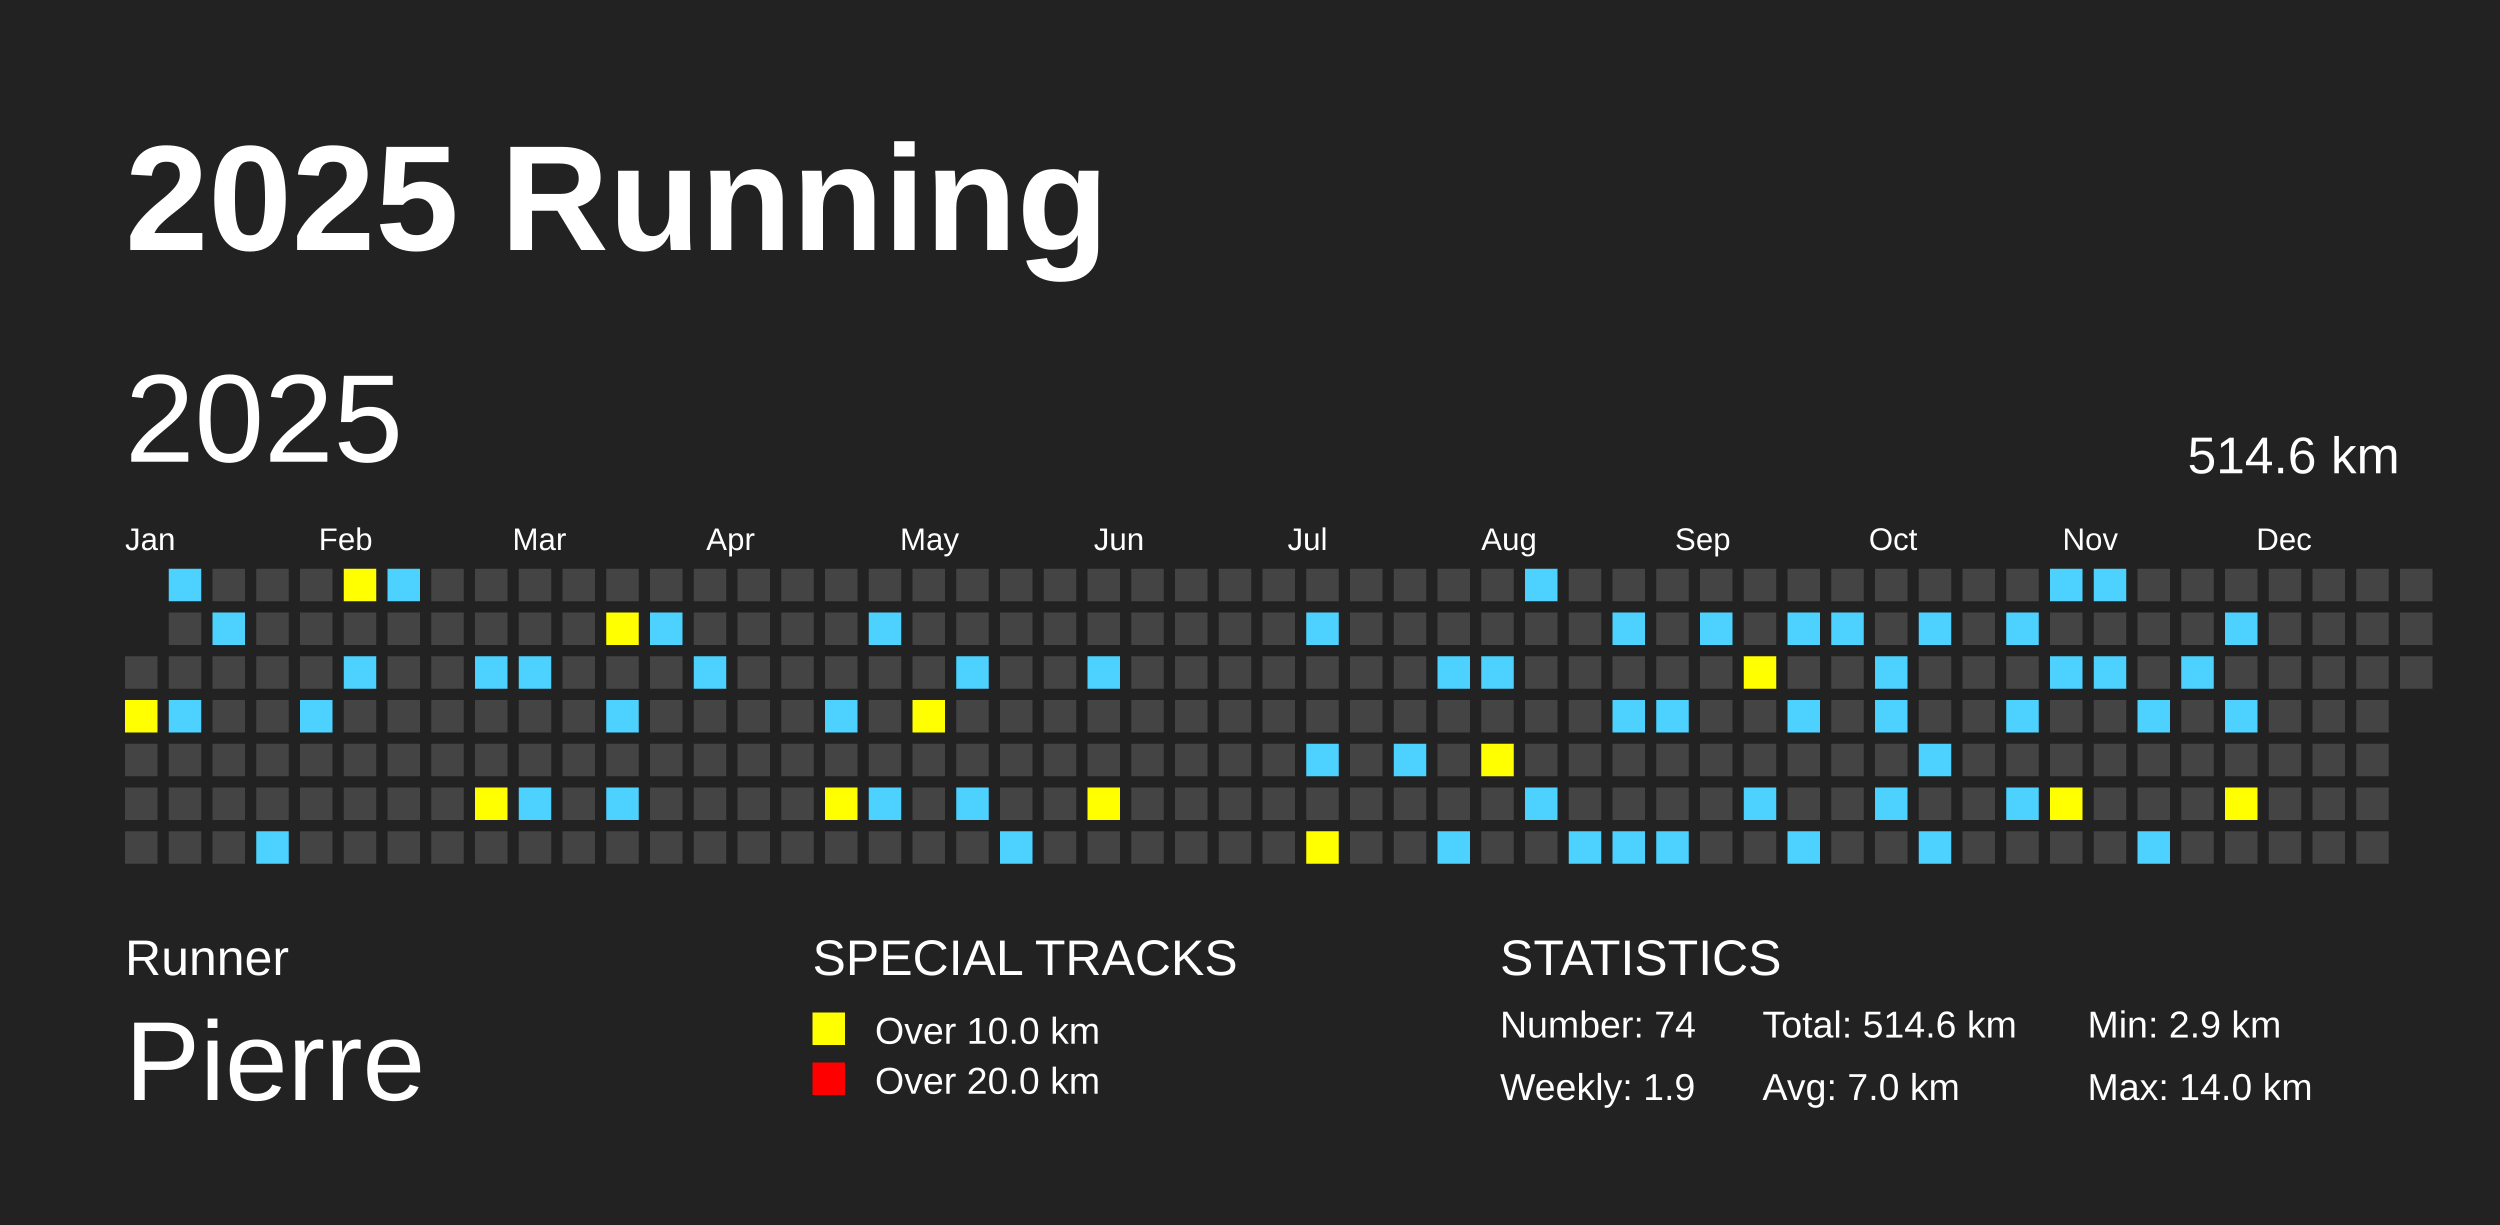
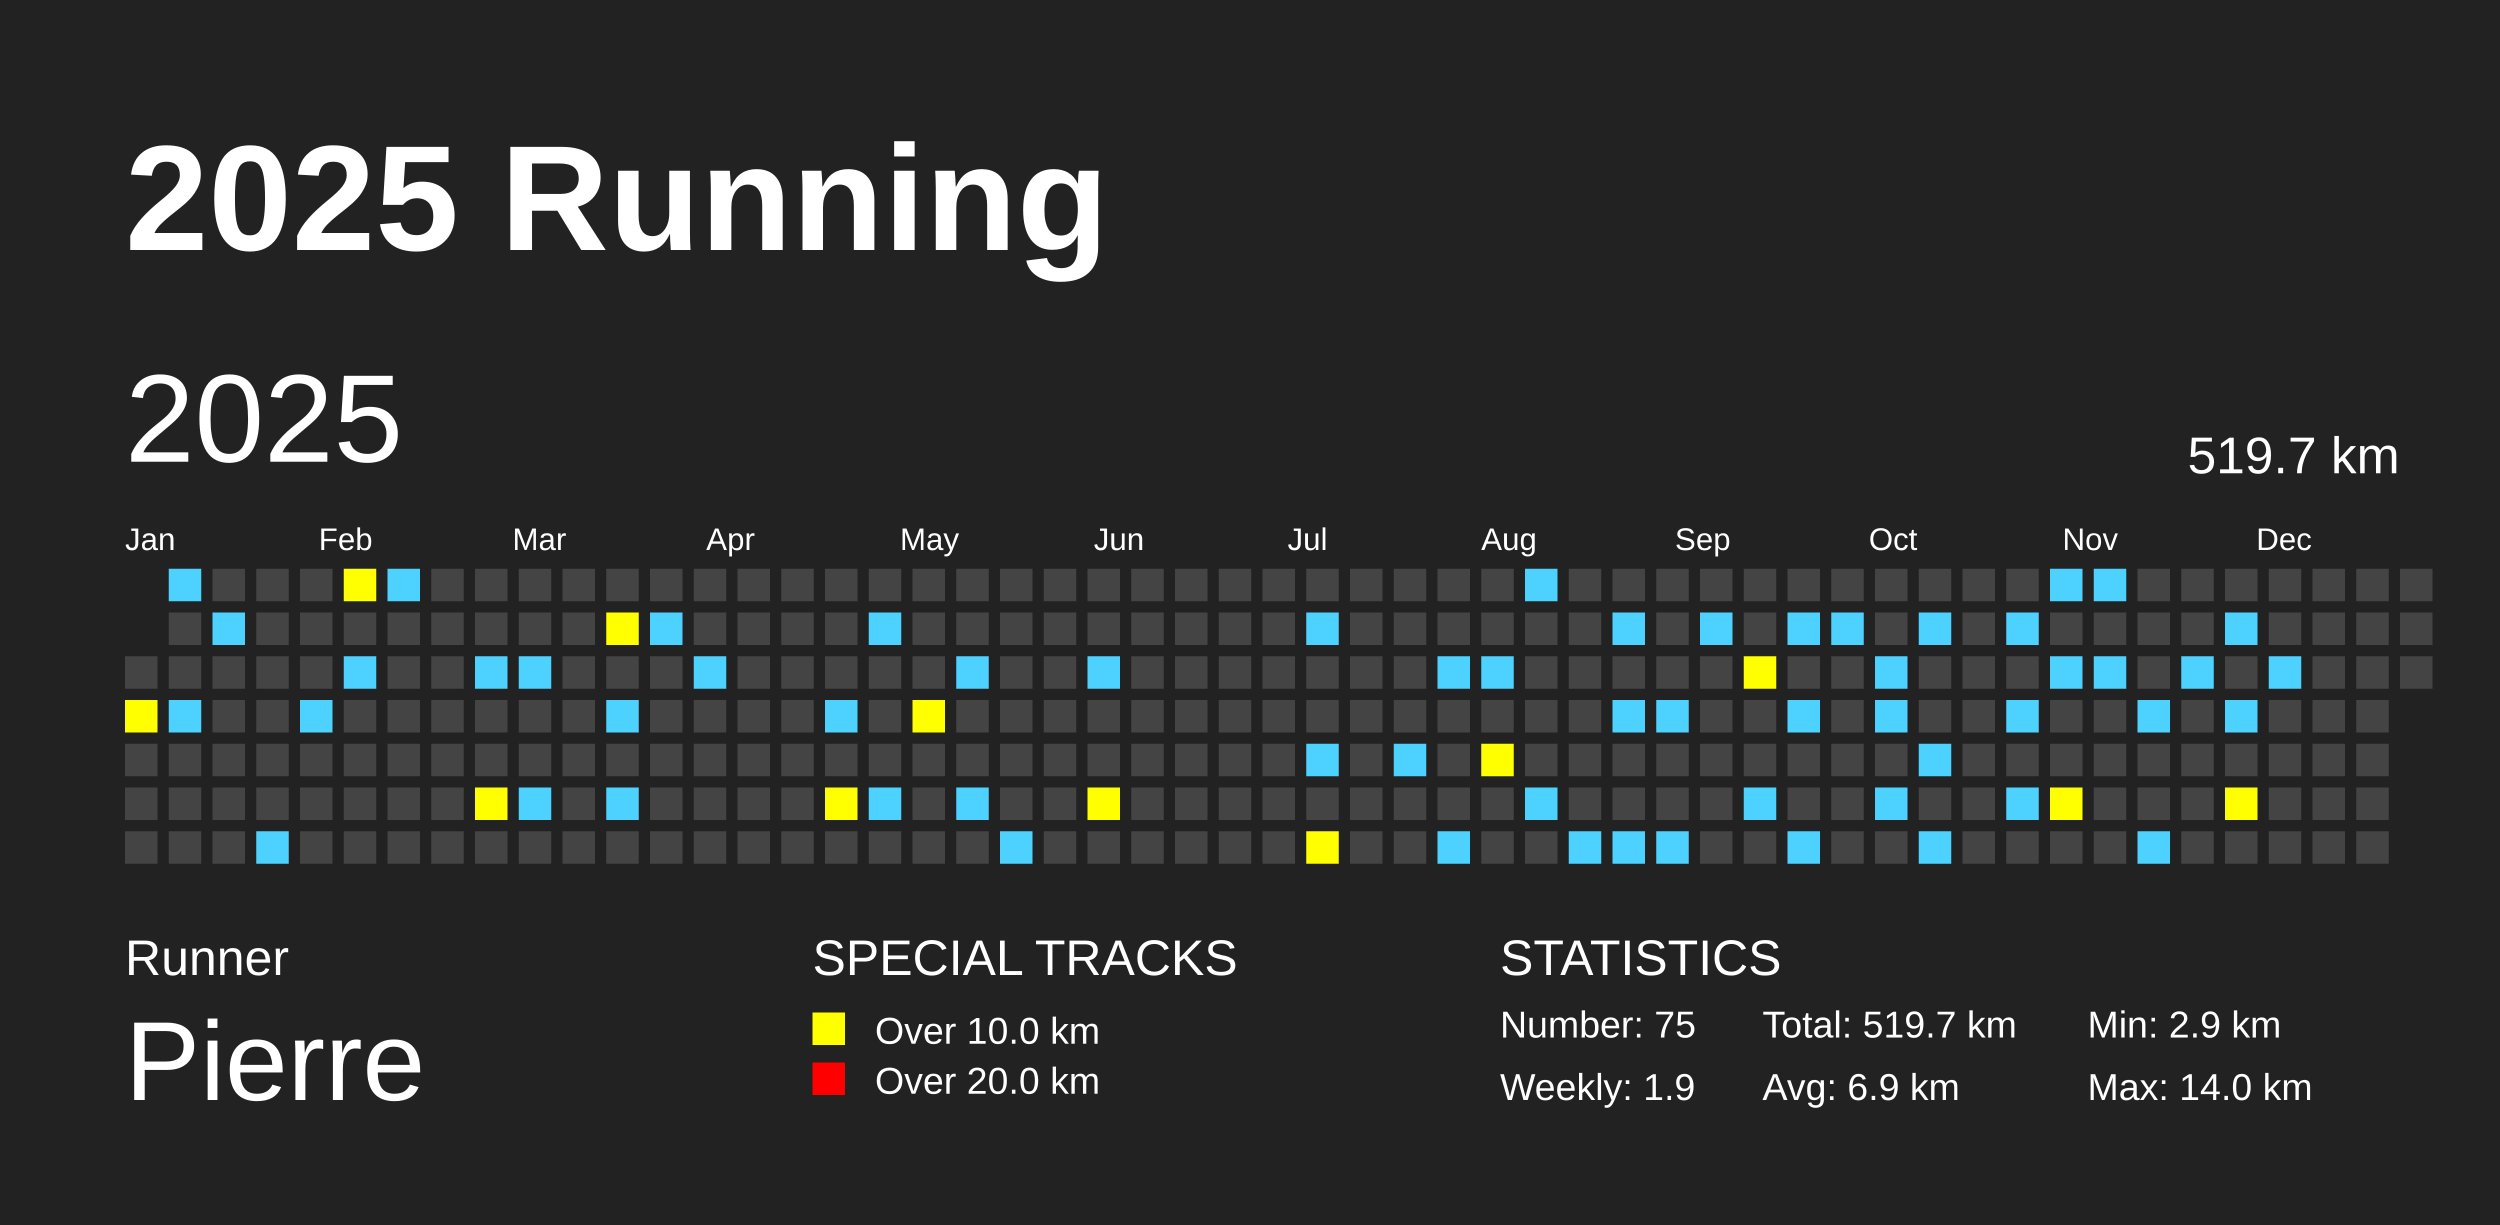
<svg xmlns="http://www.w3.org/2000/svg" baseProfile="full" height="98mm" version="1.1" viewBox="0,0,200,98" width="200mm">
  <defs />
  <rect fill="#222222" height="98" width="200" x="0" y="0" />
  <text fill="#FFFFFF" style="font-size:12px; font-family:Arial; font-weight:bold;" x="10" y="20">2025 Running</text>
  <text fill="#FFFFFF" style="font-size:4px; font-family:Arial" x="10" y="78">Runner</text>
  <text fill="#FFFFFF" style="font-size:9px; font-family:Arial" x="10" y="88">Pierre</text>
  <text fill="#FFFFFF" style="font-size:4px; font-family:Arial" x="65" y="78">SPECIAL TRACKS</text>
  <rect fill="yellow" height="2.6" width="2.6" x="65" y="81" />
  <text fill="#FFFFFF" style="font-size:3px; font-family:Arial" x="70" y="83.5">Over 10.0 km</text>
  <rect fill="red" height="2.6" width="2.6" x="65" y="85" />
  <text fill="#FFFFFF" style="font-size:3px; font-family:Arial" x="70" y="87.5">Over 20.0 km</text>
  <text fill="#FFFFFF" style="font-size:4px; font-family:Arial" x="120" y="78">STATISTICS</text>
-   <text fill="#FFFFFF" style="font-size:3px; font-family:Arial" x="120" y="83">Number: 74</text>
+   <text fill="#FFFFFF" style="font-size:3px; font-family:Arial" x="120" y="83">Number: 75</text>
  <text fill="#FFFFFF" style="font-size:3px; font-family:Arial" x="120" y="88">Weekly: 1.9</text>
-   <text fill="#FFFFFF" style="font-size:3px; font-family:Arial" x="141" y="83">Total: 514.6 km</text>
-   <text fill="#FFFFFF" style="font-size:3px; font-family:Arial" x="141" y="88">Avg: 7.0 km</text>
+   <text fill="#FFFFFF" style="font-size:3px; font-family:Arial" x="141" y="83">Total: 519.7 km</text>
+   <text fill="#FFFFFF" style="font-size:3px; font-family:Arial" x="141" y="88">Avg: 6.9 km</text>
  <text fill="#FFFFFF" style="font-size:3px; font-family:Arial" x="167" y="83">Min: 2.9 km</text>
  <text fill="#FFFFFF" style="font-size:3px; font-family:Arial" x="167" y="88">Max: 14.0 km</text>
  <text dominant-baseline="hanging" fill="#FFFFFF" style="font-size:10.0px; font-family:Arial;" x="10" y="30">2025</text>
-   <text dominant-baseline="hanging" fill="#FFFFFF" style="font-size:4.125px; font-family:Arial;" x="175" y="35">514.6 km</text>
+   <text dominant-baseline="hanging" fill="#FFFFFF" style="font-size:4.125px; font-family:Arial;" x="175" y="35">519.7 km</text>
  <text fill="#FFFFFF" style="font-size:2.5px; font-family:Arial" x="10.0" y="44">Jan</text>
  <text fill="#FFFFFF" style="font-size:2.5px; font-family:Arial" x="25.5" y="44">Feb</text>
  <text fill="#FFFFFF" style="font-size:2.5px; font-family:Arial" x="41.0" y="44">Mar</text>
  <text fill="#FFFFFF" style="font-size:2.5px; font-family:Arial" x="56.5" y="44">Apr</text>
  <text fill="#FFFFFF" style="font-size:2.5px; font-family:Arial" x="72.0" y="44">May</text>
  <text fill="#FFFFFF" style="font-size:2.5px; font-family:Arial" x="87.5" y="44">Jun</text>
  <text fill="#FFFFFF" style="font-size:2.5px; font-family:Arial" x="103.0" y="44">Jul</text>
  <text fill="#FFFFFF" style="font-size:2.5px; font-family:Arial" x="118.5" y="44">Aug</text>
  <text fill="#FFFFFF" style="font-size:2.5px; font-family:Arial" x="134.0" y="44">Sep</text>
  <text fill="#FFFFFF" style="font-size:2.5px; font-family:Arial" x="149.5" y="44">Oct</text>
  <text fill="#FFFFFF" style="font-size:2.5px; font-family:Arial" x="165.0" y="44">Nov</text>
  <text fill="#FFFFFF" style="font-size:2.5px; font-family:Arial" x="180.5" y="44">Dec</text>
  <rect fill="#444444" height="2.6" width="2.6" x="10.0" y="52.5" />
  <rect fill="yellow" height="2.6" width="2.6" x="10.0" y="56.0" />
  <rect fill="#444444" height="2.6" width="2.6" x="10.0" y="59.5" />
  <rect fill="#444444" height="2.6" width="2.6" x="10.0" y="63.0" />
  <rect fill="#444444" height="2.6" width="2.6" x="10.0" y="66.5" />
  <rect fill="#4DD2FF" height="2.6" width="2.6" x="13.5" y="45.5" />
  <rect fill="#444444" height="2.6" width="2.6" x="13.5" y="49.0" />
  <rect fill="#444444" height="2.6" width="2.6" x="13.5" y="52.5" />
  <rect fill="#4DD2FF" height="2.6" width="2.6" x="13.5" y="56.0" />
  <rect fill="#444444" height="2.6" width="2.6" x="13.5" y="59.5" />
  <rect fill="#444444" height="2.6" width="2.6" x="13.5" y="63.0" />
  <rect fill="#444444" height="2.6" width="2.6" x="13.5" y="66.5" />
  <rect fill="#444444" height="2.6" width="2.6" x="17.0" y="45.5" />
  <rect fill="#4DD2FF" height="2.6" width="2.6" x="17.0" y="49.0" />
  <rect fill="#444444" height="2.6" width="2.6" x="17.0" y="52.5" />
  <rect fill="#444444" height="2.6" width="2.6" x="17.0" y="56.0" />
  <rect fill="#444444" height="2.6" width="2.6" x="17.0" y="59.5" />
  <rect fill="#444444" height="2.6" width="2.6" x="17.0" y="63.0" />
  <rect fill="#444444" height="2.6" width="2.6" x="17.0" y="66.5" />
  <rect fill="#444444" height="2.6" width="2.6" x="20.5" y="45.5" />
  <rect fill="#444444" height="2.6" width="2.6" x="20.5" y="49.0" />
  <rect fill="#444444" height="2.6" width="2.6" x="20.5" y="52.5" />
  <rect fill="#444444" height="2.6" width="2.6" x="20.5" y="56.0" />
  <rect fill="#444444" height="2.6" width="2.6" x="20.5" y="59.5" />
  <rect fill="#444444" height="2.6" width="2.6" x="20.5" y="63.0" />
  <rect fill="#4DD2FF" height="2.6" width="2.6" x="20.5" y="66.5" />
  <rect fill="#444444" height="2.6" width="2.6" x="24.0" y="45.5" />
  <rect fill="#444444" height="2.6" width="2.6" x="24.0" y="49.0" />
  <rect fill="#444444" height="2.6" width="2.6" x="24.0" y="52.5" />
  <rect fill="#4DD2FF" height="2.6" width="2.6" x="24.0" y="56.0" />
  <rect fill="#444444" height="2.6" width="2.6" x="24.0" y="59.5" />
  <rect fill="#444444" height="2.6" width="2.6" x="24.0" y="63.0" />
  <rect fill="#444444" height="2.6" width="2.6" x="24.0" y="66.5" />
  <rect fill="yellow" height="2.6" width="2.6" x="27.5" y="45.5" />
  <rect fill="#444444" height="2.6" width="2.6" x="27.5" y="49.0" />
  <rect fill="#4DD2FF" height="2.6" width="2.6" x="27.5" y="52.5" />
  <rect fill="#444444" height="2.6" width="2.6" x="27.5" y="56.0" />
  <rect fill="#444444" height="2.6" width="2.6" x="27.5" y="59.5" />
  <rect fill="#444444" height="2.6" width="2.6" x="27.5" y="63.0" />
  <rect fill="#444444" height="2.6" width="2.6" x="27.5" y="66.5" />
  <rect fill="#4DD2FF" height="2.6" width="2.6" x="31.0" y="45.5" />
  <rect fill="#444444" height="2.6" width="2.6" x="31.0" y="49.0" />
  <rect fill="#444444" height="2.6" width="2.6" x="31.0" y="52.5" />
  <rect fill="#444444" height="2.6" width="2.6" x="31.0" y="56.0" />
  <rect fill="#444444" height="2.6" width="2.6" x="31.0" y="59.5" />
  <rect fill="#444444" height="2.6" width="2.6" x="31.0" y="63.0" />
  <rect fill="#444444" height="2.6" width="2.6" x="31.0" y="66.5" />
  <rect fill="#444444" height="2.6" width="2.6" x="34.5" y="45.5" />
  <rect fill="#444444" height="2.6" width="2.6" x="34.5" y="49.0" />
  <rect fill="#444444" height="2.6" width="2.6" x="34.5" y="52.5" />
  <rect fill="#444444" height="2.6" width="2.6" x="34.5" y="56.0" />
  <rect fill="#444444" height="2.6" width="2.6" x="34.5" y="59.5" />
  <rect fill="#444444" height="2.6" width="2.6" x="34.5" y="63.0" />
  <rect fill="#444444" height="2.6" width="2.6" x="34.5" y="66.5" />
  <rect fill="#444444" height="2.6" width="2.6" x="38.0" y="45.5" />
  <rect fill="#444444" height="2.6" width="2.6" x="38.0" y="49.0" />
  <rect fill="#4DD2FF" height="2.6" width="2.6" x="38.0" y="52.5" />
  <rect fill="#444444" height="2.6" width="2.6" x="38.0" y="56.0" />
  <rect fill="#444444" height="2.6" width="2.6" x="38.0" y="59.5" />
  <rect fill="yellow" height="2.6" width="2.6" x="38.0" y="63.0" />
  <rect fill="#444444" height="2.6" width="2.6" x="38.0" y="66.5" />
  <rect fill="#444444" height="2.6" width="2.6" x="41.5" y="45.5" />
  <rect fill="#444444" height="2.6" width="2.6" x="41.5" y="49.0" />
  <rect fill="#4DD2FF" height="2.6" width="2.6" x="41.5" y="52.5" />
  <rect fill="#444444" height="2.6" width="2.6" x="41.5" y="56.0" />
  <rect fill="#444444" height="2.6" width="2.6" x="41.5" y="59.5" />
  <rect fill="#4DD2FF" height="2.6" width="2.6" x="41.5" y="63.0" />
  <rect fill="#444444" height="2.6" width="2.6" x="41.5" y="66.5" />
  <rect fill="#444444" height="2.6" width="2.6" x="45.0" y="45.5" />
  <rect fill="#444444" height="2.6" width="2.6" x="45.0" y="49.0" />
  <rect fill="#444444" height="2.6" width="2.6" x="45.0" y="52.5" />
  <rect fill="#444444" height="2.6" width="2.6" x="45.0" y="56.0" />
  <rect fill="#444444" height="2.6" width="2.6" x="45.0" y="59.5" />
  <rect fill="#444444" height="2.6" width="2.6" x="45.0" y="63.0" />
  <rect fill="#444444" height="2.6" width="2.6" x="45.0" y="66.5" />
  <rect fill="#444444" height="2.6" width="2.6" x="48.5" y="45.5" />
  <rect fill="yellow" height="2.6" width="2.6" x="48.5" y="49.0" />
  <rect fill="#444444" height="2.6" width="2.6" x="48.5" y="52.5" />
  <rect fill="#4DD2FF" height="2.6" width="2.6" x="48.5" y="56.0" />
  <rect fill="#444444" height="2.6" width="2.6" x="48.5" y="59.5" />
  <rect fill="#4DD2FF" height="2.6" width="2.6" x="48.5" y="63.0" />
  <rect fill="#444444" height="2.6" width="2.6" x="48.5" y="66.5" />
  <rect fill="#444444" height="2.6" width="2.6" x="52.0" y="45.5" />
  <rect fill="#4DD2FF" height="2.6" width="2.6" x="52.0" y="49.0" />
  <rect fill="#444444" height="2.6" width="2.6" x="52.0" y="52.5" />
  <rect fill="#444444" height="2.6" width="2.6" x="52.0" y="56.0" />
  <rect fill="#444444" height="2.6" width="2.6" x="52.0" y="59.5" />
  <rect fill="#444444" height="2.6" width="2.6" x="52.0" y="63.0" />
  <rect fill="#444444" height="2.6" width="2.6" x="52.0" y="66.5" />
  <rect fill="#444444" height="2.6" width="2.6" x="55.5" y="45.5" />
  <rect fill="#444444" height="2.6" width="2.6" x="55.5" y="49.0" />
  <rect fill="#4DD2FF" height="2.6" width="2.6" x="55.5" y="52.5" />
  <rect fill="#444444" height="2.6" width="2.6" x="55.5" y="56.0" />
  <rect fill="#444444" height="2.6" width="2.6" x="55.5" y="59.5" />
  <rect fill="#444444" height="2.6" width="2.6" x="55.5" y="63.0" />
  <rect fill="#444444" height="2.6" width="2.6" x="55.5" y="66.5" />
  <rect fill="#444444" height="2.6" width="2.6" x="59.0" y="45.5" />
  <rect fill="#444444" height="2.6" width="2.6" x="59.0" y="49.0" />
  <rect fill="#444444" height="2.6" width="2.6" x="59.0" y="52.5" />
  <rect fill="#444444" height="2.6" width="2.6" x="59.0" y="56.0" />
  <rect fill="#444444" height="2.6" width="2.6" x="59.0" y="59.5" />
  <rect fill="#444444" height="2.6" width="2.6" x="59.0" y="63.0" />
  <rect fill="#444444" height="2.6" width="2.6" x="59.0" y="66.5" />
  <rect fill="#444444" height="2.6" width="2.6" x="62.5" y="45.5" />
  <rect fill="#444444" height="2.6" width="2.6" x="62.5" y="49.0" />
  <rect fill="#444444" height="2.6" width="2.6" x="62.5" y="52.5" />
  <rect fill="#444444" height="2.6" width="2.6" x="62.5" y="56.0" />
  <rect fill="#444444" height="2.6" width="2.6" x="62.5" y="59.5" />
  <rect fill="#444444" height="2.6" width="2.6" x="62.5" y="63.0" />
  <rect fill="#444444" height="2.6" width="2.6" x="62.5" y="66.5" />
  <rect fill="#444444" height="2.6" width="2.6" x="66.0" y="45.5" />
  <rect fill="#444444" height="2.6" width="2.6" x="66.0" y="49.0" />
  <rect fill="#444444" height="2.6" width="2.6" x="66.0" y="52.5" />
  <rect fill="#4DD2FF" height="2.6" width="2.6" x="66.0" y="56.0" />
  <rect fill="#444444" height="2.6" width="2.6" x="66.0" y="59.5" />
  <rect fill="yellow" height="2.6" width="2.6" x="66.0" y="63.0" />
  <rect fill="#444444" height="2.6" width="2.6" x="66.0" y="66.5" />
  <rect fill="#444444" height="2.6" width="2.6" x="69.5" y="45.5" />
  <rect fill="#4DD2FF" height="2.6" width="2.6" x="69.5" y="49.0" />
  <rect fill="#444444" height="2.6" width="2.6" x="69.5" y="52.5" />
  <rect fill="#444444" height="2.6" width="2.6" x="69.5" y="56.0" />
  <rect fill="#444444" height="2.6" width="2.6" x="69.5" y="59.5" />
  <rect fill="#4DD2FF" height="2.6" width="2.6" x="69.5" y="63.0" />
  <rect fill="#444444" height="2.6" width="2.6" x="69.5" y="66.5" />
  <rect fill="#444444" height="2.6" width="2.6" x="73.0" y="45.5" />
  <rect fill="#444444" height="2.6" width="2.6" x="73.0" y="49.0" />
  <rect fill="#444444" height="2.6" width="2.6" x="73.0" y="52.5" />
  <rect fill="yellow" height="2.6" width="2.6" x="73.0" y="56.0" />
  <rect fill="#444444" height="2.6" width="2.6" x="73.0" y="59.5" />
  <rect fill="#444444" height="2.6" width="2.6" x="73.0" y="63.0" />
  <rect fill="#444444" height="2.6" width="2.6" x="73.0" y="66.5" />
  <rect fill="#444444" height="2.6" width="2.6" x="76.5" y="45.5" />
  <rect fill="#444444" height="2.6" width="2.6" x="76.5" y="49.0" />
  <rect fill="#4DD2FF" height="2.6" width="2.6" x="76.5" y="52.5" />
  <rect fill="#444444" height="2.6" width="2.6" x="76.5" y="56.0" />
  <rect fill="#444444" height="2.6" width="2.6" x="76.5" y="59.5" />
  <rect fill="#4DD2FF" height="2.6" width="2.6" x="76.5" y="63.0" />
  <rect fill="#444444" height="2.6" width="2.6" x="76.5" y="66.5" />
  <rect fill="#444444" height="2.6" width="2.6" x="80.0" y="45.5" />
  <rect fill="#444444" height="2.6" width="2.6" x="80.0" y="49.0" />
  <rect fill="#444444" height="2.6" width="2.6" x="80.0" y="52.5" />
  <rect fill="#444444" height="2.6" width="2.6" x="80.0" y="56.0" />
  <rect fill="#444444" height="2.6" width="2.6" x="80.0" y="59.5" />
  <rect fill="#444444" height="2.6" width="2.6" x="80.0" y="63.0" />
  <rect fill="#4DD2FF" height="2.6" width="2.6" x="80.0" y="66.5" />
  <rect fill="#444444" height="2.6" width="2.6" x="83.5" y="45.5" />
  <rect fill="#444444" height="2.6" width="2.6" x="83.5" y="49.0" />
  <rect fill="#444444" height="2.6" width="2.6" x="83.5" y="52.5" />
  <rect fill="#444444" height="2.6" width="2.6" x="83.5" y="56.0" />
  <rect fill="#444444" height="2.6" width="2.6" x="83.5" y="59.5" />
  <rect fill="#444444" height="2.6" width="2.6" x="83.5" y="63.0" />
  <rect fill="#444444" height="2.6" width="2.6" x="83.5" y="66.5" />
  <rect fill="#444444" height="2.6" width="2.6" x="87.0" y="45.5" />
  <rect fill="#444444" height="2.6" width="2.6" x="87.0" y="49.0" />
  <rect fill="#4DD2FF" height="2.6" width="2.6" x="87.0" y="52.5" />
  <rect fill="#444444" height="2.6" width="2.6" x="87.0" y="56.0" />
  <rect fill="#444444" height="2.6" width="2.6" x="87.0" y="59.5" />
  <rect fill="yellow" height="2.6" width="2.6" x="87.0" y="63.0" />
  <rect fill="#444444" height="2.6" width="2.6" x="87.0" y="66.5" />
  <rect fill="#444444" height="2.6" width="2.6" x="90.5" y="45.5" />
  <rect fill="#444444" height="2.6" width="2.6" x="90.5" y="49.0" />
  <rect fill="#444444" height="2.6" width="2.6" x="90.5" y="52.5" />
  <rect fill="#444444" height="2.6" width="2.6" x="90.5" y="56.0" />
  <rect fill="#444444" height="2.6" width="2.6" x="90.5" y="59.5" />
  <rect fill="#444444" height="2.6" width="2.6" x="90.5" y="63.0" />
  <rect fill="#444444" height="2.6" width="2.6" x="90.5" y="66.5" />
  <rect fill="#444444" height="2.6" width="2.6" x="94.0" y="45.5" />
  <rect fill="#444444" height="2.6" width="2.6" x="94.0" y="49.0" />
  <rect fill="#444444" height="2.6" width="2.6" x="94.0" y="52.5" />
  <rect fill="#444444" height="2.6" width="2.6" x="94.0" y="56.0" />
  <rect fill="#444444" height="2.6" width="2.6" x="94.0" y="59.5" />
  <rect fill="#444444" height="2.6" width="2.6" x="94.0" y="63.0" />
  <rect fill="#444444" height="2.6" width="2.6" x="94.0" y="66.5" />
  <rect fill="#444444" height="2.6" width="2.6" x="97.5" y="45.5" />
  <rect fill="#444444" height="2.6" width="2.6" x="97.5" y="49.0" />
  <rect fill="#444444" height="2.6" width="2.6" x="97.5" y="52.5" />
  <rect fill="#444444" height="2.6" width="2.6" x="97.5" y="56.0" />
  <rect fill="#444444" height="2.6" width="2.6" x="97.5" y="59.5" />
  <rect fill="#444444" height="2.6" width="2.6" x="97.5" y="63.0" />
  <rect fill="#444444" height="2.6" width="2.6" x="97.5" y="66.5" />
  <rect fill="#444444" height="2.6" width="2.6" x="101.0" y="45.5" />
  <rect fill="#444444" height="2.6" width="2.6" x="101.0" y="49.0" />
  <rect fill="#444444" height="2.6" width="2.6" x="101.0" y="52.5" />
  <rect fill="#444444" height="2.6" width="2.6" x="101.0" y="56.0" />
  <rect fill="#444444" height="2.6" width="2.6" x="101.0" y="59.5" />
  <rect fill="#444444" height="2.6" width="2.6" x="101.0" y="63.0" />
  <rect fill="#444444" height="2.6" width="2.6" x="101.0" y="66.5" />
  <rect fill="#444444" height="2.6" width="2.6" x="104.5" y="45.5" />
  <rect fill="#4DD2FF" height="2.6" width="2.6" x="104.5" y="49.0" />
  <rect fill="#444444" height="2.6" width="2.6" x="104.5" y="52.5" />
  <rect fill="#444444" height="2.6" width="2.6" x="104.5" y="56.0" />
  <rect fill="#4DD2FF" height="2.6" width="2.6" x="104.5" y="59.5" />
  <rect fill="#444444" height="2.6" width="2.6" x="104.5" y="63.0" />
  <rect fill="yellow" height="2.6" width="2.6" x="104.5" y="66.5" />
  <rect fill="#444444" height="2.6" width="2.6" x="108.0" y="45.5" />
  <rect fill="#444444" height="2.6" width="2.6" x="108.0" y="49.0" />
  <rect fill="#444444" height="2.6" width="2.6" x="108.0" y="52.5" />
  <rect fill="#444444" height="2.6" width="2.6" x="108.0" y="56.0" />
  <rect fill="#444444" height="2.6" width="2.6" x="108.0" y="59.5" />
  <rect fill="#444444" height="2.6" width="2.6" x="108.0" y="63.0" />
  <rect fill="#444444" height="2.6" width="2.6" x="108.0" y="66.5" />
  <rect fill="#444444" height="2.6" width="2.6" x="111.5" y="45.5" />
  <rect fill="#444444" height="2.6" width="2.6" x="111.5" y="49.0" />
  <rect fill="#444444" height="2.6" width="2.6" x="111.5" y="52.5" />
  <rect fill="#444444" height="2.6" width="2.6" x="111.5" y="56.0" />
  <rect fill="#4DD2FF" height="2.6" width="2.6" x="111.5" y="59.5" />
  <rect fill="#444444" height="2.6" width="2.6" x="111.5" y="63.0" />
  <rect fill="#444444" height="2.6" width="2.6" x="111.5" y="66.5" />
  <rect fill="#444444" height="2.6" width="2.6" x="115.0" y="45.5" />
  <rect fill="#444444" height="2.6" width="2.6" x="115.0" y="49.0" />
  <rect fill="#4DD2FF" height="2.6" width="2.6" x="115.0" y="52.5" />
  <rect fill="#444444" height="2.6" width="2.6" x="115.0" y="56.0" />
  <rect fill="#444444" height="2.6" width="2.6" x="115.0" y="59.5" />
  <rect fill="#444444" height="2.6" width="2.6" x="115.0" y="63.0" />
  <rect fill="#4DD2FF" height="2.6" width="2.6" x="115.0" y="66.5" />
  <rect fill="#444444" height="2.6" width="2.6" x="118.5" y="45.5" />
  <rect fill="#444444" height="2.6" width="2.6" x="118.5" y="49.0" />
  <rect fill="#4DD2FF" height="2.6" width="2.6" x="118.5" y="52.5" />
  <rect fill="#444444" height="2.6" width="2.6" x="118.5" y="56.0" />
  <rect fill="yellow" height="2.6" width="2.6" x="118.5" y="59.5" />
  <rect fill="#444444" height="2.6" width="2.6" x="118.5" y="63.0" />
  <rect fill="#444444" height="2.6" width="2.6" x="118.5" y="66.5" />
  <rect fill="#4DD2FF" height="2.6" width="2.6" x="122.0" y="45.5" />
  <rect fill="#444444" height="2.6" width="2.6" x="122.0" y="49.0" />
  <rect fill="#444444" height="2.6" width="2.6" x="122.0" y="52.5" />
  <rect fill="#444444" height="2.6" width="2.6" x="122.0" y="56.0" />
  <rect fill="#444444" height="2.6" width="2.6" x="122.0" y="59.5" />
  <rect fill="#4DD2FF" height="2.6" width="2.6" x="122.0" y="63.0" />
  <rect fill="#444444" height="2.6" width="2.6" x="122.0" y="66.5" />
  <rect fill="#444444" height="2.6" width="2.6" x="125.5" y="45.5" />
  <rect fill="#444444" height="2.6" width="2.6" x="125.5" y="49.0" />
  <rect fill="#444444" height="2.6" width="2.6" x="125.5" y="52.5" />
  <rect fill="#444444" height="2.6" width="2.6" x="125.5" y="56.0" />
  <rect fill="#444444" height="2.6" width="2.6" x="125.5" y="59.5" />
  <rect fill="#444444" height="2.6" width="2.6" x="125.5" y="63.0" />
  <rect fill="#4DD2FF" height="2.6" width="2.6" x="125.5" y="66.5" />
  <rect fill="#444444" height="2.6" width="2.6" x="129.0" y="45.5" />
  <rect fill="#4DD2FF" height="2.6" width="2.6" x="129.0" y="49.0" />
  <rect fill="#444444" height="2.6" width="2.6" x="129.0" y="52.5" />
  <rect fill="#4DD2FF" height="2.6" width="2.6" x="129.0" y="56.0" />
  <rect fill="#444444" height="2.6" width="2.6" x="129.0" y="59.5" />
  <rect fill="#444444" height="2.6" width="2.6" x="129.0" y="63.0" />
  <rect fill="#4DD2FF" height="2.6" width="2.6" x="129.0" y="66.5" />
  <rect fill="#444444" height="2.6" width="2.6" x="132.5" y="45.5" />
  <rect fill="#444444" height="2.6" width="2.6" x="132.5" y="49.0" />
  <rect fill="#444444" height="2.6" width="2.6" x="132.5" y="52.5" />
  <rect fill="#4DD2FF" height="2.6" width="2.6" x="132.5" y="56.0" />
  <rect fill="#444444" height="2.6" width="2.6" x="132.5" y="59.5" />
  <rect fill="#444444" height="2.6" width="2.6" x="132.5" y="63.0" />
  <rect fill="#4DD2FF" height="2.6" width="2.6" x="132.5" y="66.5" />
  <rect fill="#444444" height="2.6" width="2.6" x="136.0" y="45.5" />
  <rect fill="#4DD2FF" height="2.6" width="2.6" x="136.0" y="49.0" />
  <rect fill="#444444" height="2.6" width="2.6" x="136.0" y="52.5" />
  <rect fill="#444444" height="2.6" width="2.6" x="136.0" y="56.0" />
  <rect fill="#444444" height="2.6" width="2.6" x="136.0" y="59.5" />
  <rect fill="#444444" height="2.6" width="2.6" x="136.0" y="63.0" />
  <rect fill="#444444" height="2.6" width="2.6" x="136.0" y="66.5" />
  <rect fill="#444444" height="2.6" width="2.6" x="139.5" y="45.5" />
  <rect fill="#444444" height="2.6" width="2.6" x="139.5" y="49.0" />
  <rect fill="yellow" height="2.6" width="2.6" x="139.5" y="52.5" />
  <rect fill="#444444" height="2.6" width="2.6" x="139.5" y="56.0" />
  <rect fill="#444444" height="2.6" width="2.6" x="139.5" y="59.5" />
  <rect fill="#4DD2FF" height="2.6" width="2.6" x="139.5" y="63.0" />
  <rect fill="#444444" height="2.6" width="2.6" x="139.5" y="66.5" />
  <rect fill="#444444" height="2.6" width="2.6" x="143.0" y="45.5" />
  <rect fill="#4DD2FF" height="2.6" width="2.6" x="143.0" y="49.0" />
  <rect fill="#444444" height="2.6" width="2.6" x="143.0" y="52.5" />
  <rect fill="#4DD2FF" height="2.6" width="2.6" x="143.0" y="56.0" />
  <rect fill="#444444" height="2.6" width="2.6" x="143.0" y="59.5" />
  <rect fill="#444444" height="2.6" width="2.6" x="143.0" y="63.0" />
  <rect fill="#4DD2FF" height="2.6" width="2.6" x="143.0" y="66.5" />
  <rect fill="#444444" height="2.6" width="2.6" x="146.5" y="45.5" />
  <rect fill="#4DD2FF" height="2.6" width="2.6" x="146.5" y="49.0" />
  <rect fill="#444444" height="2.6" width="2.6" x="146.5" y="52.5" />
  <rect fill="#444444" height="2.6" width="2.6" x="146.5" y="56.0" />
  <rect fill="#444444" height="2.6" width="2.6" x="146.5" y="59.5" />
  <rect fill="#444444" height="2.6" width="2.6" x="146.5" y="63.0" />
  <rect fill="#444444" height="2.6" width="2.6" x="146.5" y="66.5" />
  <rect fill="#444444" height="2.6" width="2.6" x="150.0" y="45.5" />
  <rect fill="#444444" height="2.6" width="2.6" x="150.0" y="49.0" />
  <rect fill="#4DD2FF" height="2.6" width="2.6" x="150.0" y="52.5" />
  <rect fill="#4DD2FF" height="2.6" width="2.6" x="150.0" y="56.0" />
  <rect fill="#444444" height="2.6" width="2.6" x="150.0" y="59.5" />
  <rect fill="#4DD2FF" height="2.6" width="2.6" x="150.0" y="63.0" />
  <rect fill="#444444" height="2.6" width="2.6" x="150.0" y="66.5" />
  <rect fill="#444444" height="2.6" width="2.6" x="153.5" y="45.5" />
  <rect fill="#4DD2FF" height="2.6" width="2.6" x="153.5" y="49.0" />
  <rect fill="#444444" height="2.6" width="2.6" x="153.5" y="52.5" />
  <rect fill="#444444" height="2.6" width="2.6" x="153.5" y="56.0" />
  <rect fill="#4DD2FF" height="2.6" width="2.6" x="153.5" y="59.5" />
  <rect fill="#444444" height="2.6" width="2.6" x="153.5" y="63.0" />
  <rect fill="#4DD2FF" height="2.6" width="2.6" x="153.5" y="66.5" />
  <rect fill="#444444" height="2.6" width="2.6" x="157.0" y="45.5" />
  <rect fill="#444444" height="2.6" width="2.6" x="157.0" y="49.0" />
  <rect fill="#444444" height="2.6" width="2.6" x="157.0" y="52.5" />
  <rect fill="#444444" height="2.6" width="2.6" x="157.0" y="56.0" />
  <rect fill="#444444" height="2.6" width="2.6" x="157.0" y="59.5" />
  <rect fill="#444444" height="2.6" width="2.6" x="157.0" y="63.0" />
  <rect fill="#444444" height="2.6" width="2.6" x="157.0" y="66.5" />
  <rect fill="#444444" height="2.6" width="2.6" x="160.5" y="45.5" />
  <rect fill="#4DD2FF" height="2.6" width="2.6" x="160.5" y="49.0" />
  <rect fill="#444444" height="2.6" width="2.6" x="160.5" y="52.5" />
  <rect fill="#4DD2FF" height="2.6" width="2.6" x="160.5" y="56.0" />
  <rect fill="#444444" height="2.6" width="2.6" x="160.5" y="59.5" />
  <rect fill="#4DD2FF" height="2.6" width="2.6" x="160.5" y="63.0" />
  <rect fill="#444444" height="2.6" width="2.6" x="160.5" y="66.5" />
  <rect fill="#4DD2FF" height="2.6" width="2.6" x="164.0" y="45.5" />
  <rect fill="#444444" height="2.6" width="2.6" x="164.0" y="49.0" />
  <rect fill="#4DD2FF" height="2.6" width="2.6" x="164.0" y="52.5" />
  <rect fill="#444444" height="2.6" width="2.6" x="164.0" y="56.0" />
  <rect fill="#444444" height="2.6" width="2.6" x="164.0" y="59.5" />
  <rect fill="yellow" height="2.6" width="2.6" x="164.0" y="63.0" />
  <rect fill="#444444" height="2.6" width="2.6" x="164.0" y="66.5" />
  <rect fill="#4DD2FF" height="2.6" width="2.6" x="167.5" y="45.5" />
  <rect fill="#444444" height="2.6" width="2.6" x="167.5" y="49.0" />
  <rect fill="#4DD2FF" height="2.6" width="2.6" x="167.5" y="52.5" />
  <rect fill="#444444" height="2.6" width="2.6" x="167.5" y="56.0" />
  <rect fill="#444444" height="2.6" width="2.6" x="167.5" y="59.5" />
  <rect fill="#444444" height="2.6" width="2.6" x="167.5" y="63.0" />
  <rect fill="#444444" height="2.6" width="2.6" x="167.5" y="66.5" />
  <rect fill="#444444" height="2.6" width="2.6" x="171.0" y="45.5" />
  <rect fill="#444444" height="2.6" width="2.6" x="171.0" y="49.0" />
  <rect fill="#444444" height="2.6" width="2.6" x="171.0" y="52.5" />
  <rect fill="#4DD2FF" height="2.6" width="2.6" x="171.0" y="56.0" />
  <rect fill="#444444" height="2.6" width="2.6" x="171.0" y="59.5" />
  <rect fill="#444444" height="2.6" width="2.6" x="171.0" y="63.0" />
  <rect fill="#4DD2FF" height="2.6" width="2.6" x="171.0" y="66.5" />
  <rect fill="#444444" height="2.6" width="2.6" x="174.5" y="45.5" />
  <rect fill="#444444" height="2.6" width="2.6" x="174.5" y="49.0" />
  <rect fill="#4DD2FF" height="2.6" width="2.6" x="174.5" y="52.5" />
  <rect fill="#444444" height="2.6" width="2.6" x="174.5" y="56.0" />
  <rect fill="#444444" height="2.6" width="2.6" x="174.5" y="59.5" />
  <rect fill="#444444" height="2.6" width="2.6" x="174.5" y="63.0" />
  <rect fill="#444444" height="2.6" width="2.6" x="174.5" y="66.5" />
  <rect fill="#444444" height="2.6" width="2.6" x="178.0" y="45.5" />
  <rect fill="#4DD2FF" height="2.6" width="2.6" x="178.0" y="49.0" />
  <rect fill="#444444" height="2.6" width="2.6" x="178.0" y="52.5" />
  <rect fill="#4DD2FF" height="2.6" width="2.6" x="178.0" y="56.0" />
  <rect fill="#444444" height="2.6" width="2.6" x="178.0" y="59.5" />
  <rect fill="yellow" height="2.6" width="2.6" x="178.0" y="63.0" />
  <rect fill="#444444" height="2.6" width="2.6" x="178.0" y="66.5" />
  <rect fill="#444444" height="2.6" width="2.6" x="181.5" y="45.5" />
  <rect fill="#444444" height="2.6" width="2.6" x="181.5" y="49.0" />
-   <rect fill="#444444" height="2.6" width="2.6" x="181.5" y="52.5" />
+   <rect fill="#4DD2FF" height="2.6" width="2.6" x="181.5" y="52.5" />
  <rect fill="#444444" height="2.6" width="2.6" x="181.5" y="56.0" />
  <rect fill="#444444" height="2.6" width="2.6" x="181.5" y="59.5" />
  <rect fill="#444444" height="2.6" width="2.6" x="181.5" y="63.0" />
  <rect fill="#444444" height="2.6" width="2.6" x="181.5" y="66.5" />
  <rect fill="#444444" height="2.6" width="2.6" x="185.0" y="45.5" />
  <rect fill="#444444" height="2.6" width="2.6" x="185.0" y="49.0" />
  <rect fill="#444444" height="2.6" width="2.6" x="185.0" y="52.5" />
  <rect fill="#444444" height="2.6" width="2.6" x="185.0" y="56.0" />
  <rect fill="#444444" height="2.6" width="2.6" x="185.0" y="59.5" />
  <rect fill="#444444" height="2.6" width="2.6" x="185.0" y="63.0" />
  <rect fill="#444444" height="2.6" width="2.6" x="185.0" y="66.5" />
  <rect fill="#444444" height="2.6" width="2.6" x="188.5" y="45.5" />
  <rect fill="#444444" height="2.6" width="2.6" x="188.5" y="49.0" />
  <rect fill="#444444" height="2.6" width="2.6" x="188.5" y="52.5" />
  <rect fill="#444444" height="2.6" width="2.6" x="188.5" y="56.0" />
  <rect fill="#444444" height="2.6" width="2.6" x="188.5" y="59.5" />
  <rect fill="#444444" height="2.6" width="2.6" x="188.5" y="63.0" />
  <rect fill="#444444" height="2.6" width="2.6" x="188.5" y="66.5" />
  <rect fill="#444444" height="2.6" width="2.6" x="192.0" y="45.5" />
  <rect fill="#444444" height="2.6" width="2.6" x="192.0" y="49.0" />
  <rect fill="#444444" height="2.6" width="2.6" x="192.0" y="52.5" />
</svg>
